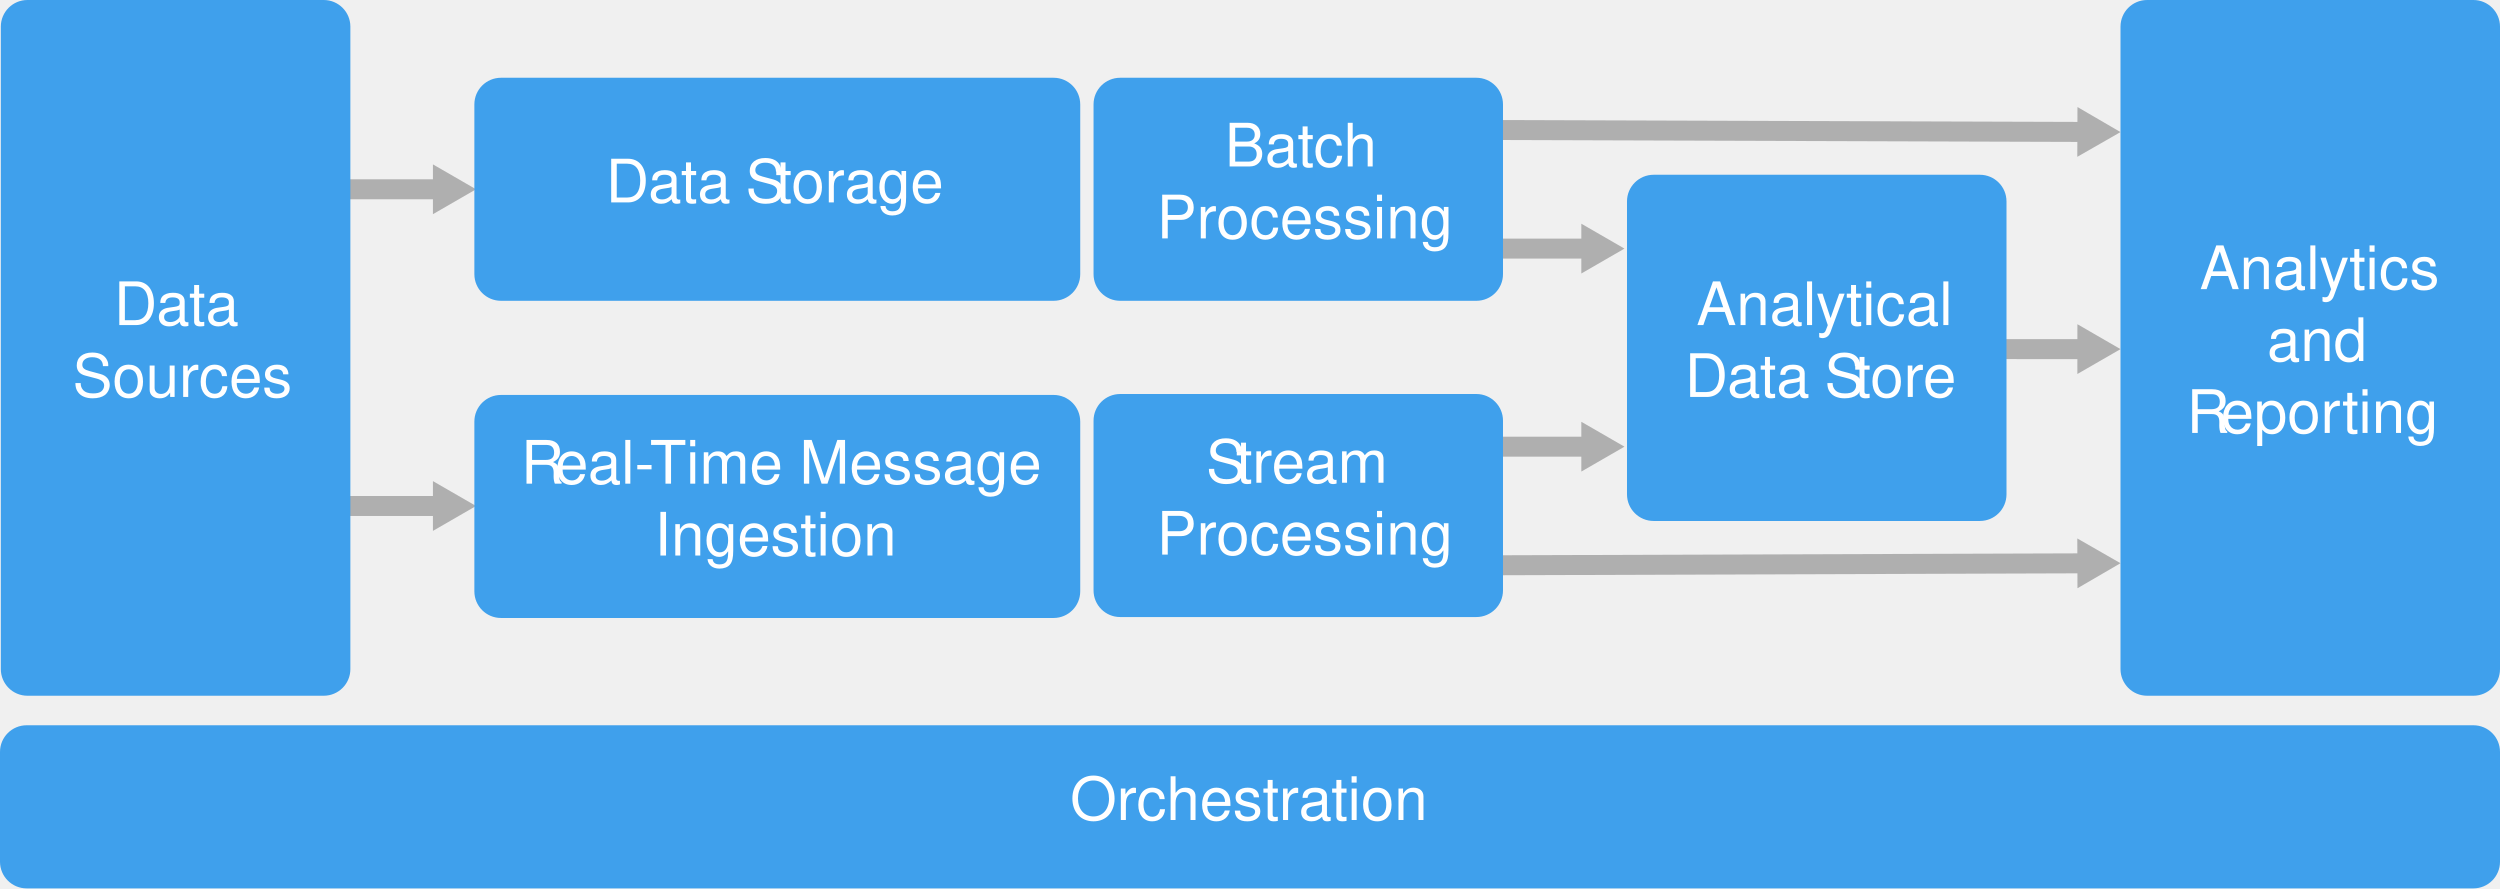
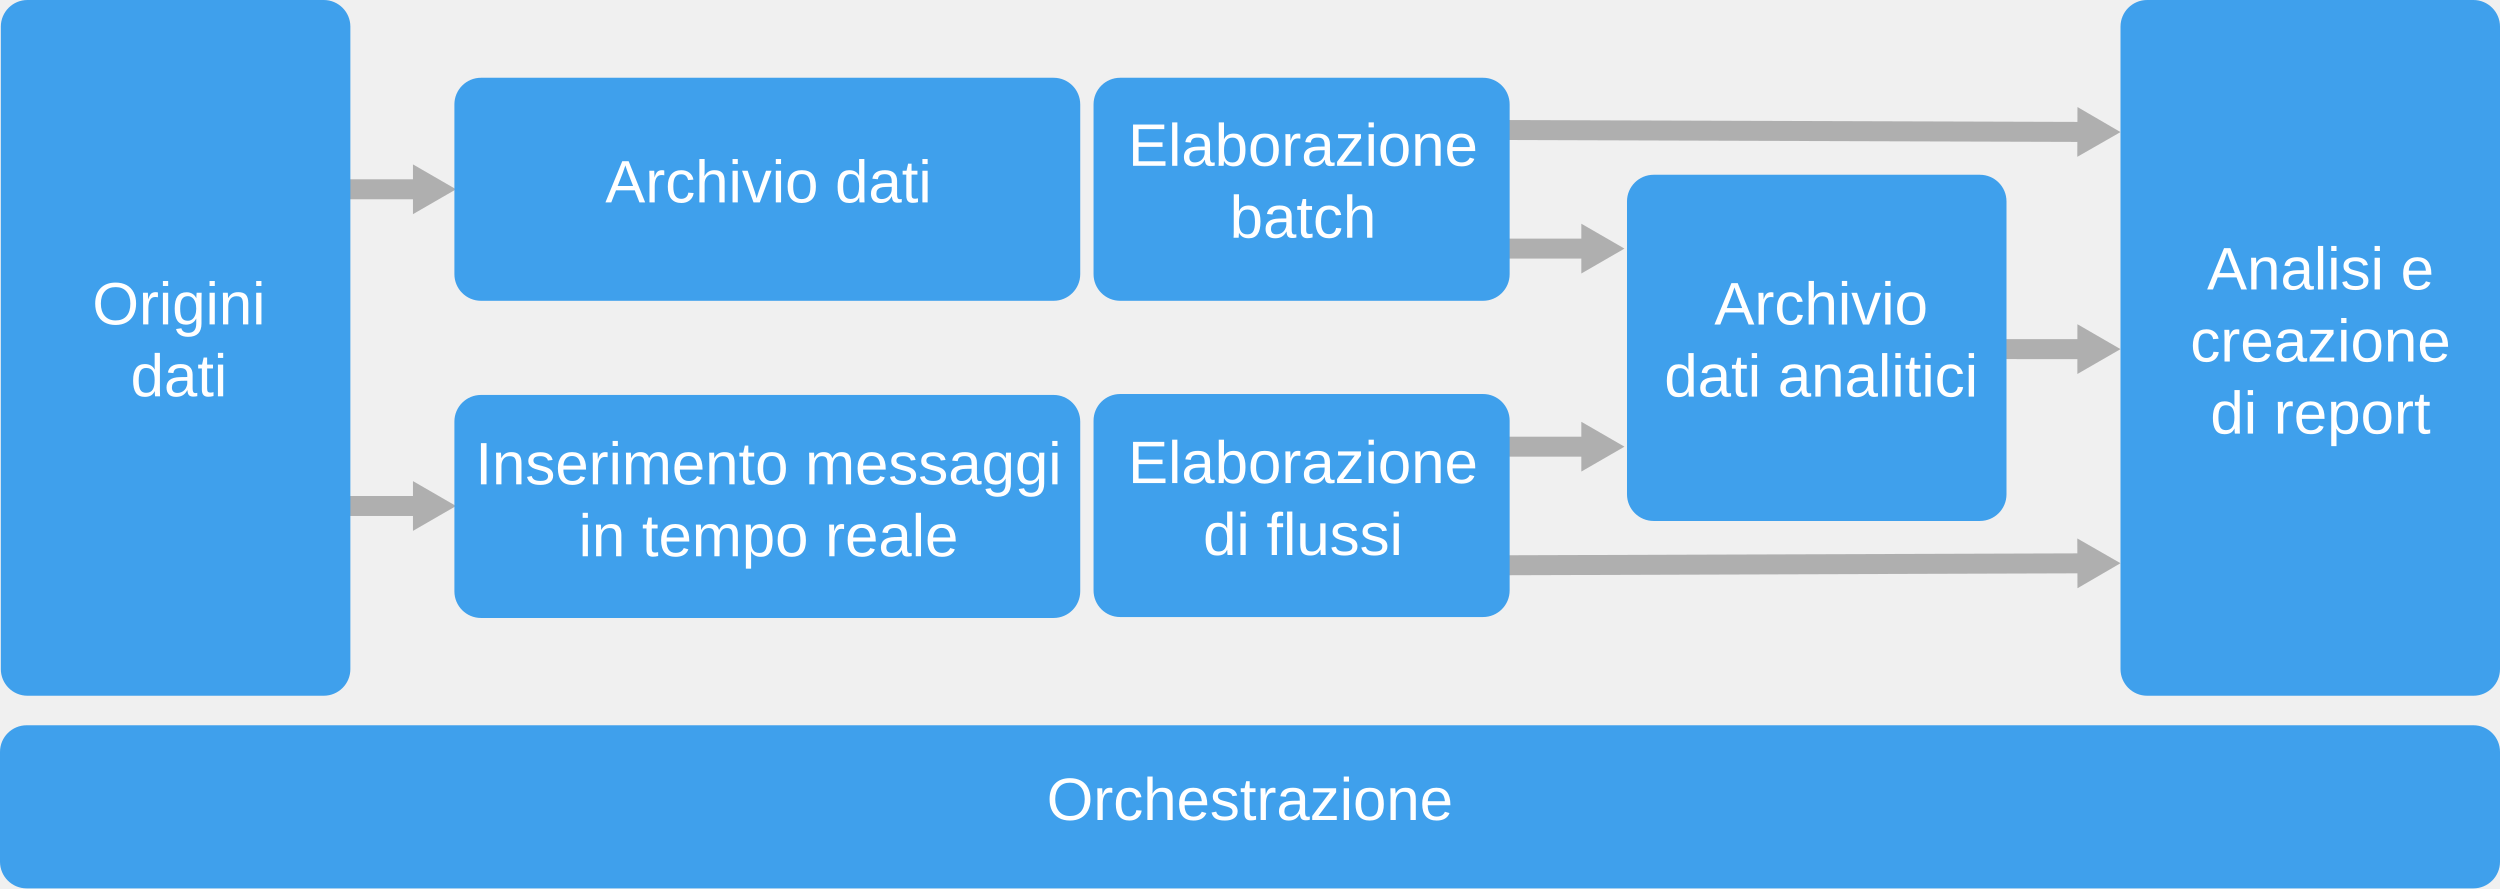
- <svg xmlns="http://www.w3.org/2000/svg" id="Layer_1" data-name="Layer 1" width="751" height="266.87" viewBox="0 0 751 266.87">
+ <svg xmlns="http://www.w3.org/2000/svg" viewBox="0 0 751 266.87">
  <defs>
-     <style>text{font-family:segoe-ui_normal,Segoe UI,Segoe,Segoe WP,Helvetica Neue,Helvetica,sans-serif;}.cls-1{fill:none;stroke:#afafaf;stroke-miterlimit:10;stroke-width:6px;}.cls-2{fill:#afafaf;}.cls-3{fill:#3fa0ec;}.cls-4{font-size:18px;fill:#fff;}.cls-5{letter-spacing:-0.03em;}.cls-6{letter-spacing:-0.03em;}</style>
+     <style>.cls-1{fill:none;stroke:#afafaf;stroke-miterlimit:10;stroke-width:6px;}.cls-2{fill:#afafaf;}.cls-3{fill:#3fa0ec;}.cls-4{font-size:18px;}.cls-4,.cls-5{fill:#fff;font-family:ArialMT, Arial;}.cls-5{font-size:18.04px;}</style>
  </defs>
-   <line class="cls-1" x1="102" y1="152" x2="132.24" y2="152" />
-   <polygon class="cls-2" points="130.05 159.48 143 152 130.05 144.52 130.05 159.48" />
-   <line class="cls-1" x1="105" y1="56.86" x2="132.24" y2="56.86" />
-   <polygon class="cls-2" points="130.05 64.34 143 56.86 130.05 49.38 130.05 64.34" />
-   <line class="cls-1" x1="596" y1="104.87" x2="626.23" y2="104.88" />
-   <polygon class="cls-2" points="624.04 112.35 637 104.88 624.05 97.39 624.04 112.35" />
-   <line class="cls-1" x1="446" y1="169.82" x2="626.24" y2="169.22" />
-   <polygon class="cls-2" points="624.07 176.71 637 169.19 624.02 161.75 624.07 176.71" />
-   <line class="cls-1" x1="451" y1="134.18" x2="477.22" y2="134.18" />
-   <polygon class="cls-2" points="475.03 141.66 487.99 134.18 475.03 126.7 475.03 141.66" />
-   <line class="cls-1" x1="446" y1="39.05" x2="626.24" y2="39.64" />
-   <polygon class="cls-2" points="624.02 47.11 637 39.68 624.07 32.15 624.02 47.11" />
-   <line class="cls-1" x1="451" y1="74.68" x2="477.22" y2="74.68" />
-   <polygon class="cls-2" points="475.03 82.16 487.99 74.68 475.03 67.2 475.03 82.16" />
-   <rect class="cls-3" x="142.5" y="118.64" width="182" height="67" rx="8" ry="8" />
-   <text class="cls-4" transform="translate(156.49 145.29)">
-     <tspan class="cls-5">R</tspan>
-     <tspan x="10.24" y="0">eal-Time Message</tspan>
-     <tspan x="40.1" y="21.6">Ingestion</tspan>
-   </text>
-   <rect class="cls-3" x="328.5" y="118.36" width="123" height="67" rx="8" ry="8" />
-   <text class="cls-4" transform="translate(362.29 145.01)">
-     <tspan class="cls-6">S</tspan>
-     <tspan x="8.98" y="0">tream</tspan>
-     <tspan x="-14.81" y="21.6">Processing</tspan>
-   </text>
-   <rect class="cls-3" x="328.5" y="23.36" width="123" height="67" rx="8" ry="8" />
-   <text class="cls-4" transform="translate(367.96 50.01)">Batch<tspan x="-20.48" y="21.6">Processing</tspan>
-   </text>
-   <rect class="cls-3" x="142.5" y="23.36" width="182" height="67" rx="8" ry="8" />
-   <text class="cls-4" transform="translate(181.99 60.81)">Data <tspan class="cls-6" x="41.97" y="0">S</tspan>
-     <tspan x="50.95" y="0">torage</tspan>
-   </text>
-   <rect class="cls-3" x="637" width="114" height="209" rx="8" ry="8" />
-   <text class="cls-4" transform="translate(660.78 86.85)">Analytics<tspan x="20.25" y="21.6">and</tspan>
-     <tspan class="cls-5" x="-3.92" y="43.2">R</tspan>
-     <tspan x="6.31" y="43.2">eporting</tspan>
-   </text>
-   <rect class="cls-3" x="0.25" width="105" height="209" rx="8" ry="8" />
-   <text class="cls-4" transform="translate(34.23 97.65)">Data<tspan x="-12.44" y="21.6">Sources</tspan>
-   </text>
-   <rect class="cls-3" y="217.87" width="751" height="49" rx="8" ry="8" />
-   <text class="cls-4" transform="translate(321.46 246.32)">Orchestration</text>
-   <rect class="cls-3" x="488.75" y="52.5" width="114" height="104" rx="8" ry="8" />
-   <text class="cls-4" transform="translate(509.59 97.65)">Analytical<tspan x="-3.48" y="21.6">Data </tspan>
-     <tspan class="cls-6" x="38.49" y="21.6">S</tspan>
-     <tspan x="47.47" y="21.6">tore</tspan>
-   </text>
+   <g id="Shapes">
+     <line class="cls-1" x1="102" y1="152" x2="126.24" y2="152" />
+     <polygon class="cls-2" points="124.05 159.48 137 152 124.05 144.52 124.05 159.48" />
+     <line class="cls-1" x1="105" y1="56.86" x2="126.24" y2="56.86" />
+     <polygon class="cls-2" points="124.05 64.34 137 56.86 124.05 49.38 124.05 64.34" />
+     <line class="cls-1" x1="596" y1="104.87" x2="626.23" y2="104.88" />
+     <polygon class="cls-2" points="624.04 112.35 637 104.88 624.05 97.39 624.04 112.35" />
+     <line class="cls-1" x1="448" y1="169.82" x2="626.24" y2="169.22" />
+     <polygon class="cls-2" points="624.07 176.71 637 169.19 624.02 161.75 624.07 176.71" />
+     <line class="cls-1" x1="453" y1="134.18" x2="477.22" y2="134.18" />
+     <polygon class="cls-2" points="475.03 141.66 487.99 134.18 475.03 126.7 475.03 141.66" />
+     <line class="cls-1" x1="448" y1="39.05" x2="626.24" y2="39.64" />
+     <polygon class="cls-2" points="624.02 47.11 637 39.68 624.07 32.15 624.02 47.11" />
+     <line class="cls-1" x1="453" y1="74.68" x2="477.22" y2="74.68" />
+     <polygon class="cls-2" points="475.03 82.16 487.99 74.68 475.03 67.2 475.03 82.16" />
+     <rect class="cls-3" x="136.5" y="118.64" width="188" height="67" rx="8" ry="8" />
+     <rect class="cls-3" x="328.5" y="118.36" width="125" height="67" rx="8" ry="8" />
+     <rect class="cls-3" x="328.5" y="23.36" width="125" height="67" rx="8" ry="8" />
+     <rect class="cls-3" x="136.5" y="23.36" width="188" height="67" rx="8" ry="8" />
+     <rect class="cls-3" x="637" width="114" height="209" rx="8" ry="8" />
+     <rect class="cls-3" x="0.25" width="105" height="209" rx="8" ry="8" />
+     <rect class="cls-3" y="217.87" width="751" height="49" rx="8" ry="8" />
+     <rect class="cls-3" x="488.75" y="52.5" width="114" height="104" rx="8" ry="8" />
+   </g>
+   <g id="txt">
+     <text class="cls-4" transform="translate(314.43 246.32)">Orchestrazione</text>
+     <text class="cls-5" transform="translate(515 97.48)">Archivio <tspan x="-15.05" y="21.65">dati analitici</tspan>
+     </text>
+     <text class="cls-5" transform="translate(662.99 86.96)">Analisi e <tspan x="-5.02" y="21.65">creazione </tspan>
+       <tspan x="1" y="43.3">di report</tspan>
+     </text>
+     <text class="cls-4" transform="translate(338.88 49.81)">Elaborazione <tspan x="30.52" y="21.6">batch</tspan>
+     </text>
+     <text class="cls-4" transform="translate(338.88 145.12)">Elaborazione <tspan x="22.53" y="21.6">di flussi</tspan>
+     </text>
+     <text class="cls-4" transform="translate(142.81 145.5)">Inserimento messaggi <tspan x="31.01" y="21.6">in tempo reale</tspan>
+     </text>
+     <text class="cls-4" transform="translate(181.84 60.81)">Archivio dati</text>
+     <text class="cls-4" transform="translate(27.74 97.45)">Origini <tspan x="11.5" y="21.6">dati</tspan>
+     </text>
+   </g>
</svg>
